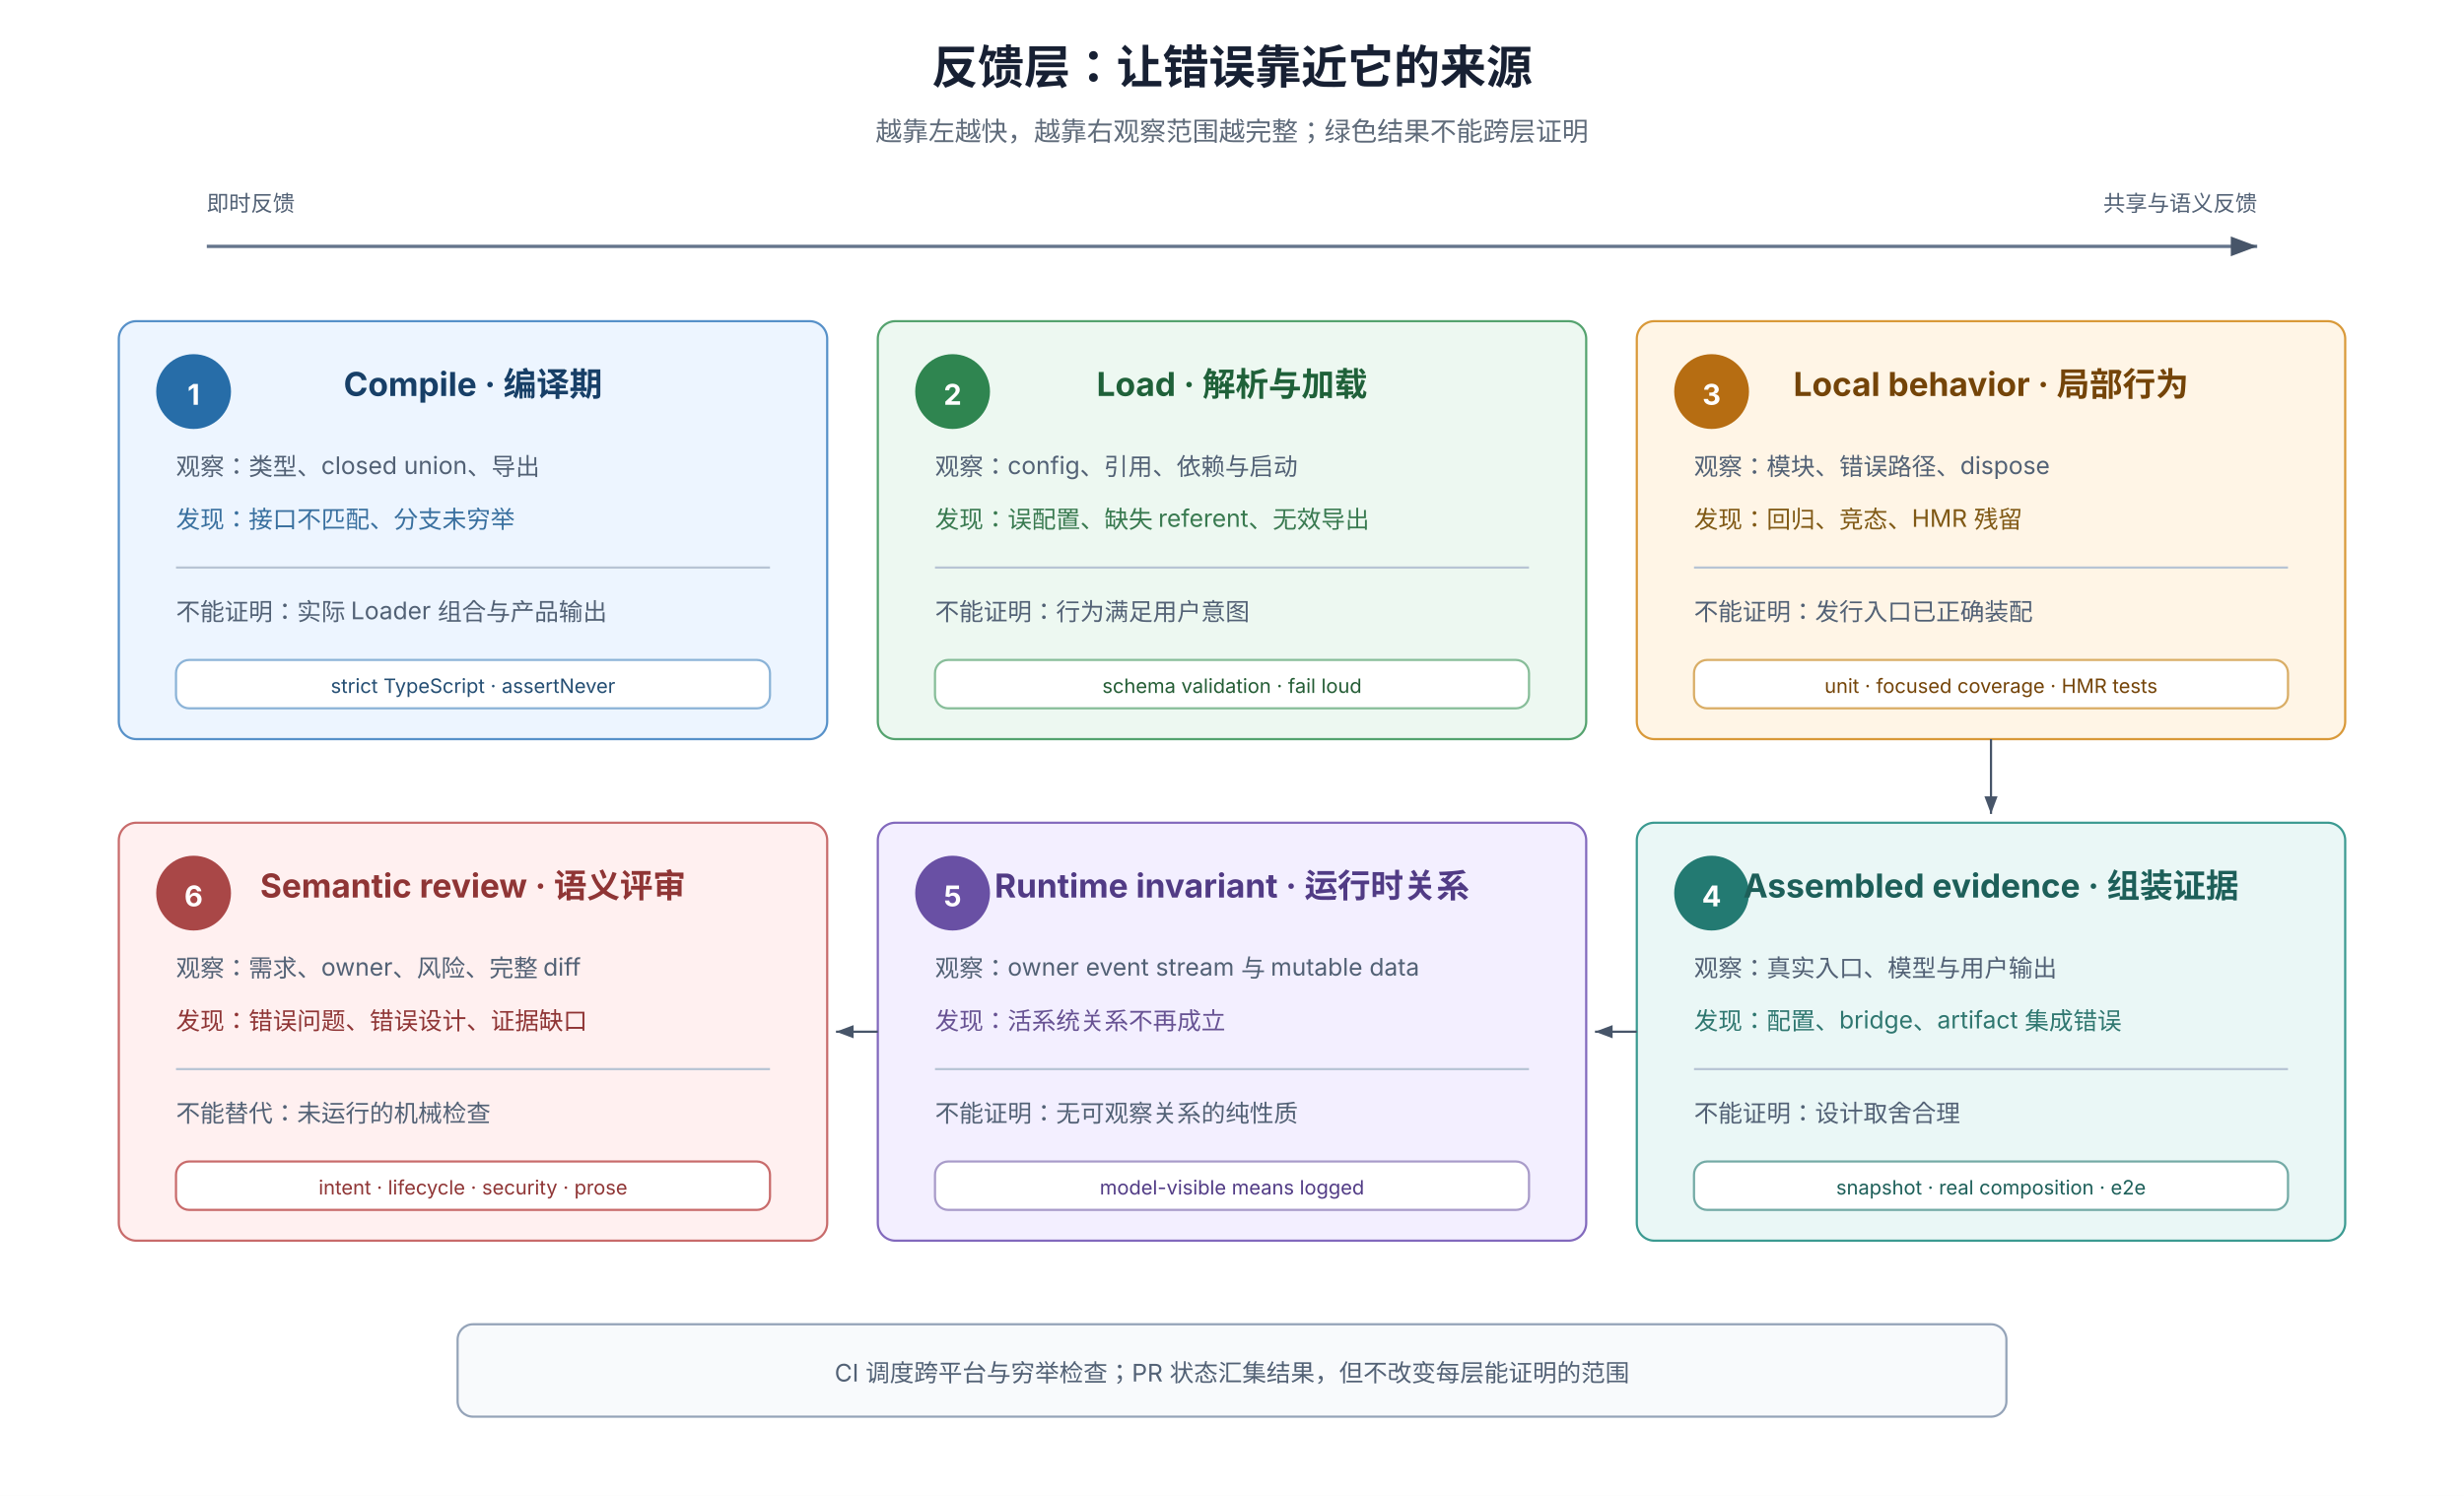
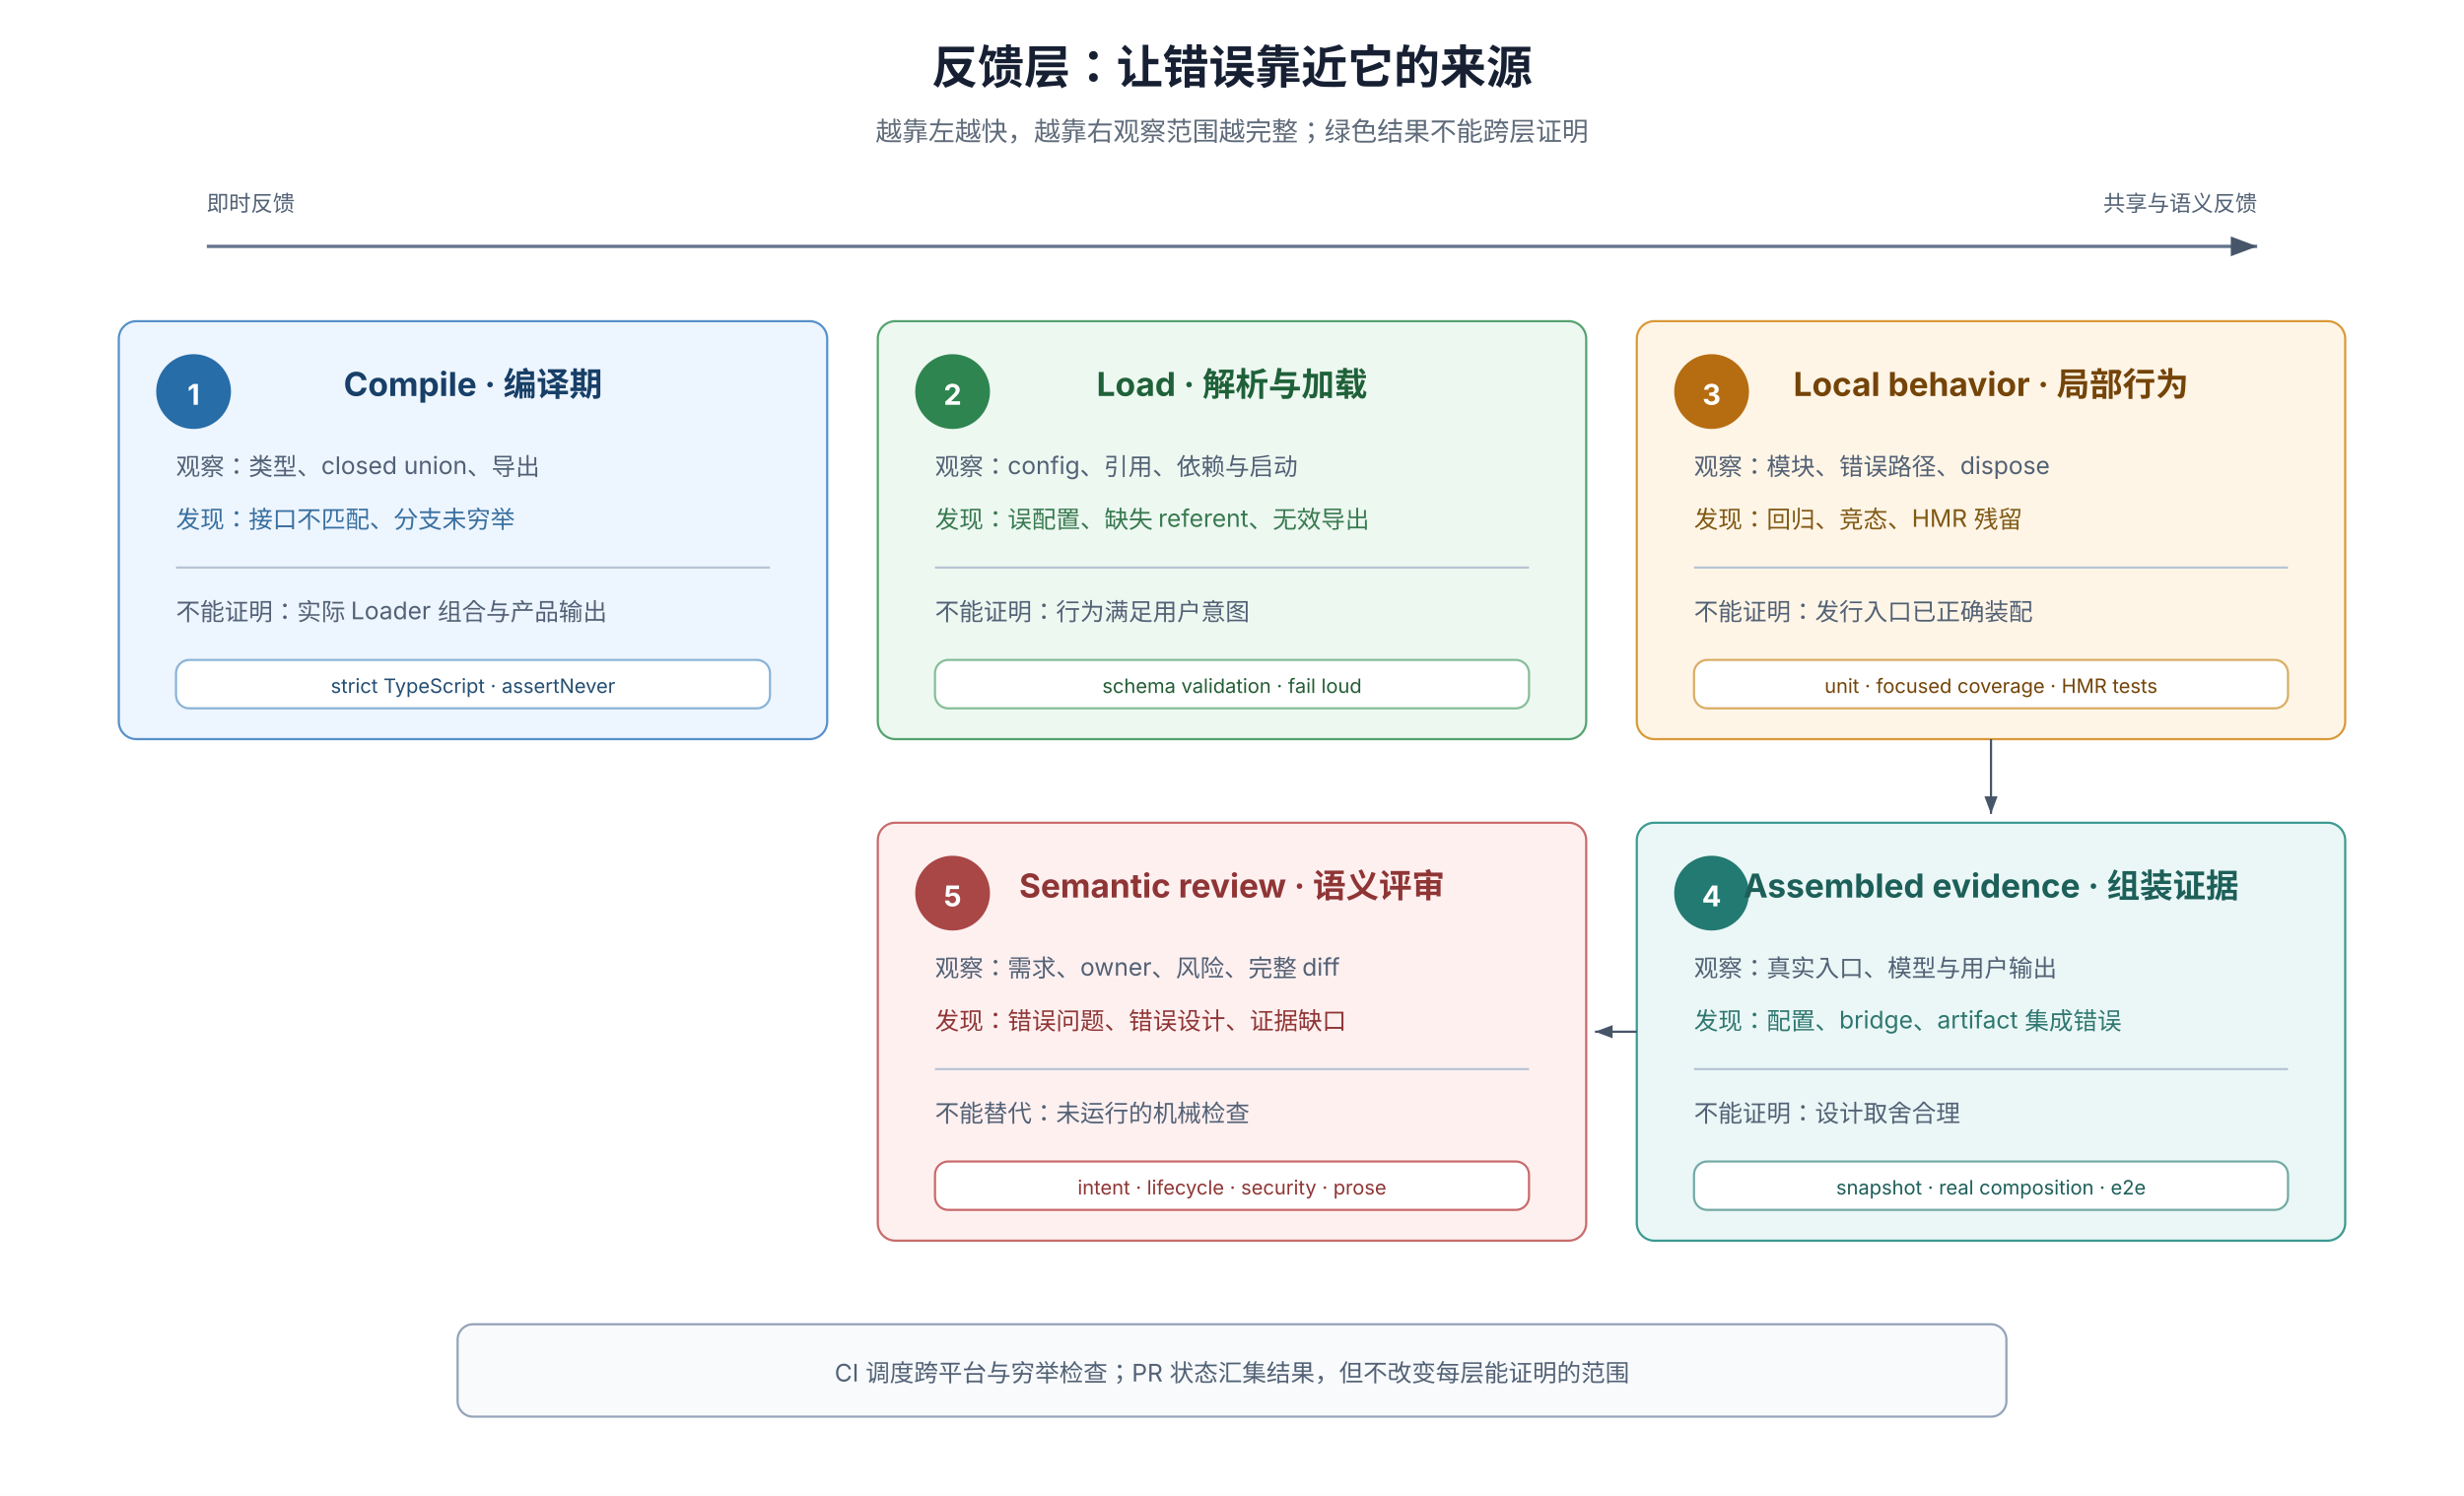
<svg xmlns="http://www.w3.org/2000/svg" width="1120" height="680" viewBox="0 0 1120 680" role="img" aria-labelledby="title desc" font-family="system-ui, -apple-system, 'PingFang SC', 'Noto Sans SC', sans-serif">
  <defs>
    <marker id="arrow" markerWidth="8" markerHeight="6" refX="8" refY="3" orient="auto">
      <path d="M0 0 L8 3 L0 6 Z" fill="#475569" />
    </marker>
  </defs>
  <rect width="1120" height="680" fill="#ffffff" />
  <text x="560" y="38" text-anchor="middle" font-size="21" font-weight="700" fill="#172033">反馈层：让错误靠近它的来源</text>
  <text x="560" y="64" text-anchor="middle" font-size="12" fill="#5f6b7a">越靠左越快，越靠右观察范围越完整；绿色结果不能跨层证明</text>
  <line x1="94" y1="112" x2="1026" y2="112" stroke="#64748b" stroke-width="1.5" marker-end="url(#arrow)" />
  <text x="94" y="96" font-size="10" fill="#526175">即时反馈</text>
  <text x="1026" y="96" text-anchor="end" font-size="10" fill="#526175">共享与语义反馈</text>
  <rect x="54" y="146" width="322" height="190" rx="8" fill="#edf5ff" stroke="#5791c9" />
  <circle cx="88" cy="178" r="17" fill="#276da8" />
  <text x="88" y="184" text-anchor="middle" font-size="13" font-weight="700" fill="#ffffff">1</text>
  <text x="215" y="180" text-anchor="middle" font-size="15" font-weight="700" fill="#173f67">Compile · 编译期</text>
  <text x="80" y="216" font-size="11" fill="#526175">观察：类型、closed union、导出</text>
  <text x="80" y="240" font-size="11" fill="#39709f">发现：接口不匹配、分支未穷举</text>
  <line x1="80" y1="258" x2="350" y2="258" stroke="#b7c4d4" />
  <text x="80" y="282" font-size="11" fill="#526175">不能证明：实际 Loader 组合与产品输出</text>
  <rect x="80" y="300" width="270" height="22" rx="6" fill="#ffffff" stroke="#8bb3d7" />
  <text x="215" y="315" text-anchor="middle" font-size="9" fill="#244e73">strict TypeScript · assertNever</text>
  <rect x="399" y="146" width="322" height="190" rx="8" fill="#edf8f1" stroke="#55a36f" />
  <circle cx="433" cy="178" r="17" fill="#2f8550" />
  <text x="433" y="184" text-anchor="middle" font-size="13" font-weight="700" fill="#ffffff">2</text>
  <text x="560" y="180" text-anchor="middle" font-size="15" font-weight="700" fill="#1f6139">Load · 解析与加载</text>
  <text x="425" y="216" font-size="11" fill="#526175">观察：config、引用、依赖与启动</text>
  <text x="425" y="240" font-size="11" fill="#397a50">发现：误配置、缺失 referent、无效导出</text>
  <line x1="425" y1="258" x2="695" y2="258" stroke="#b7c4d4" />
  <text x="425" y="282" font-size="11" fill="#526175">不能证明：行为满足用户意图</text>
  <rect x="425" y="300" width="270" height="22" rx="6" fill="#ffffff" stroke="#87bd99" />
  <text x="560" y="315" text-anchor="middle" font-size="9" fill="#245d35">schema validation · fail loud</text>
  <rect x="744" y="146" width="322" height="190" rx="8" fill="#fff5e6" stroke="#d99939" />
  <circle cx="778" cy="178" r="17" fill="#b66d12" />
  <text x="778" y="184" text-anchor="middle" font-size="13" font-weight="700" fill="#ffffff">3</text>
  <text x="905" y="180" text-anchor="middle" font-size="15" font-weight="700" fill="#744408">Local behavior · 局部行为</text>
  <text x="770" y="216" font-size="11" fill="#526175">观察：模块、错误路径、dispose</text>
  <text x="770" y="240" font-size="11" fill="#805915">发现：回归、竞态、HMR 残留</text>
  <line x1="770" y1="258" x2="1040" y2="258" stroke="#b7c4d4" />
  <text x="770" y="282" font-size="11" fill="#526175">不能证明：发行入口已正确装配</text>
  <rect x="770" y="300" width="270" height="22" rx="6" fill="#ffffff" stroke="#d9ad65" />
  <text x="905" y="315" text-anchor="middle" font-size="9" fill="#744408">unit · focused coverage · HMR tests</text>
  <path d="M905 336 V370" stroke="#475569" marker-end="url(#arrow)" />
  <rect x="744" y="374" width="322" height="190" rx="8" fill="#eaf7f6" stroke="#3b9a91" />
  <circle cx="778" cy="406" r="17" fill="#237a72" />
  <text x="778" y="412" text-anchor="middle" font-size="13" font-weight="700" fill="#ffffff">4</text>
  <text x="905" y="408" text-anchor="middle" font-size="15" font-weight="700" fill="#1d5f59">Assembled evidence · 组装证据</text>
  <text x="770" y="444" font-size="11" fill="#526175">观察：真实入口、模型与用户输出</text>
  <text x="770" y="468" font-size="11" fill="#2f7770">发现：配置、bridge、artifact 集成错误</text>
  <line x1="770" y1="486" x2="1040" y2="486" stroke="#b7c4d4" />
  <text x="770" y="510" font-size="11" fill="#526175">不能证明：设计取舍合理</text>
  <rect x="770" y="528" width="270" height="22" rx="6" fill="#ffffff" stroke="#73aaa5" />
  <text x="905" y="543" text-anchor="middle" font-size="9" fill="#1d5f59">snapshot · real composition · e2e</text>
-   <rect x="399" y="374" width="322" height="190" rx="8" fill="#f3efff" stroke="#8269bd" />
-   <circle cx="433" cy="406" r="17" fill="#6950a4" />
+   <rect x="399" y="374" width="322" height="190" rx="8" fill="#fff0f0" stroke="#c86b6b" />
+   <circle cx="433" cy="406" r="17" fill="#a94747" />
  <text x="433" y="412" text-anchor="middle" font-size="13" font-weight="700" fill="#ffffff">5</text>
-   <text x="560" y="408" text-anchor="middle" font-size="15" font-weight="700" fill="#513b85">Runtime invariant · 运行时关系</text>
-   <text x="425" y="444" font-size="11" fill="#526175">观察：owner event stream 与 mutable data</text>
-   <text x="425" y="468" font-size="11" fill="#675293">发现：活系统关系不再成立</text>
+   <text x="560" y="408" text-anchor="middle" font-size="15" font-weight="700" fill="#8f3535">Semantic review · 语义评审</text>
+   <text x="425" y="444" font-size="11" fill="#526175">观察：需求、owner、风险、完整 diff</text>
+   <text x="425" y="468" font-size="11" fill="#8f3535">发现：错误问题、错误设计、证据缺口</text>
  <line x1="425" y1="486" x2="695" y2="486" stroke="#b7c4d4" />
-   <text x="425" y="510" font-size="11" fill="#526175">不能证明：无可观察关系的纯性质</text>
-   <rect x="425" y="528" width="270" height="22" rx="6" fill="#ffffff" stroke="#a89bc9" />
-   <text x="560" y="543" text-anchor="middle" font-size="9" fill="#513b85">model-visible means logged</text>
-   <rect x="54" y="374" width="322" height="190" rx="8" fill="#fff0f0" stroke="#c86b6b" />
-   <circle cx="88" cy="406" r="17" fill="#a94747" />
-   <text x="88" y="412" text-anchor="middle" font-size="13" font-weight="700" fill="#ffffff">6</text>
-   <text x="215" y="408" text-anchor="middle" font-size="15" font-weight="700" fill="#8f3535">Semantic review · 语义评审</text>
-   <text x="80" y="444" font-size="11" fill="#526175">观察：需求、owner、风险、完整 diff</text>
-   <text x="80" y="468" font-size="11" fill="#8f3535">发现：错误问题、错误设计、证据缺口</text>
-   <line x1="80" y1="486" x2="350" y2="486" stroke="#b7c4d4" />
-   <text x="80" y="510" font-size="11" fill="#526175">不能替代：未运行的机械检查</text>
-   <rect x="80" y="528" width="270" height="22" rx="6" fill="#ffffff" stroke="#c86b6b" />
-   <text x="215" y="543" text-anchor="middle" font-size="9" fill="#8f3535">intent · lifecycle · security · prose</text>
+   <text x="425" y="510" font-size="11" fill="#526175">不能替代：未运行的机械检查</text>
+   <rect x="425" y="528" width="270" height="22" rx="6" fill="#ffffff" stroke="#c86b6b" />
+   <text x="560" y="543" text-anchor="middle" font-size="9" fill="#8f3535">intent · lifecycle · security · prose</text>
  <path d="M744 469 H725" stroke="#475569" marker-end="url(#arrow)" />
-   <path d="M399 469 H380" stroke="#475569" marker-end="url(#arrow)" />
  <rect x="208" y="602" width="704" height="42" rx="7" fill="#f8fafc" stroke="#94a3b8" />
  <text x="560" y="628" text-anchor="middle" font-size="11" fill="#526175">CI 调度跨平台与穷举检查；PR 状态汇集结果，但不改变每层能证明的范围</text>
</svg>
